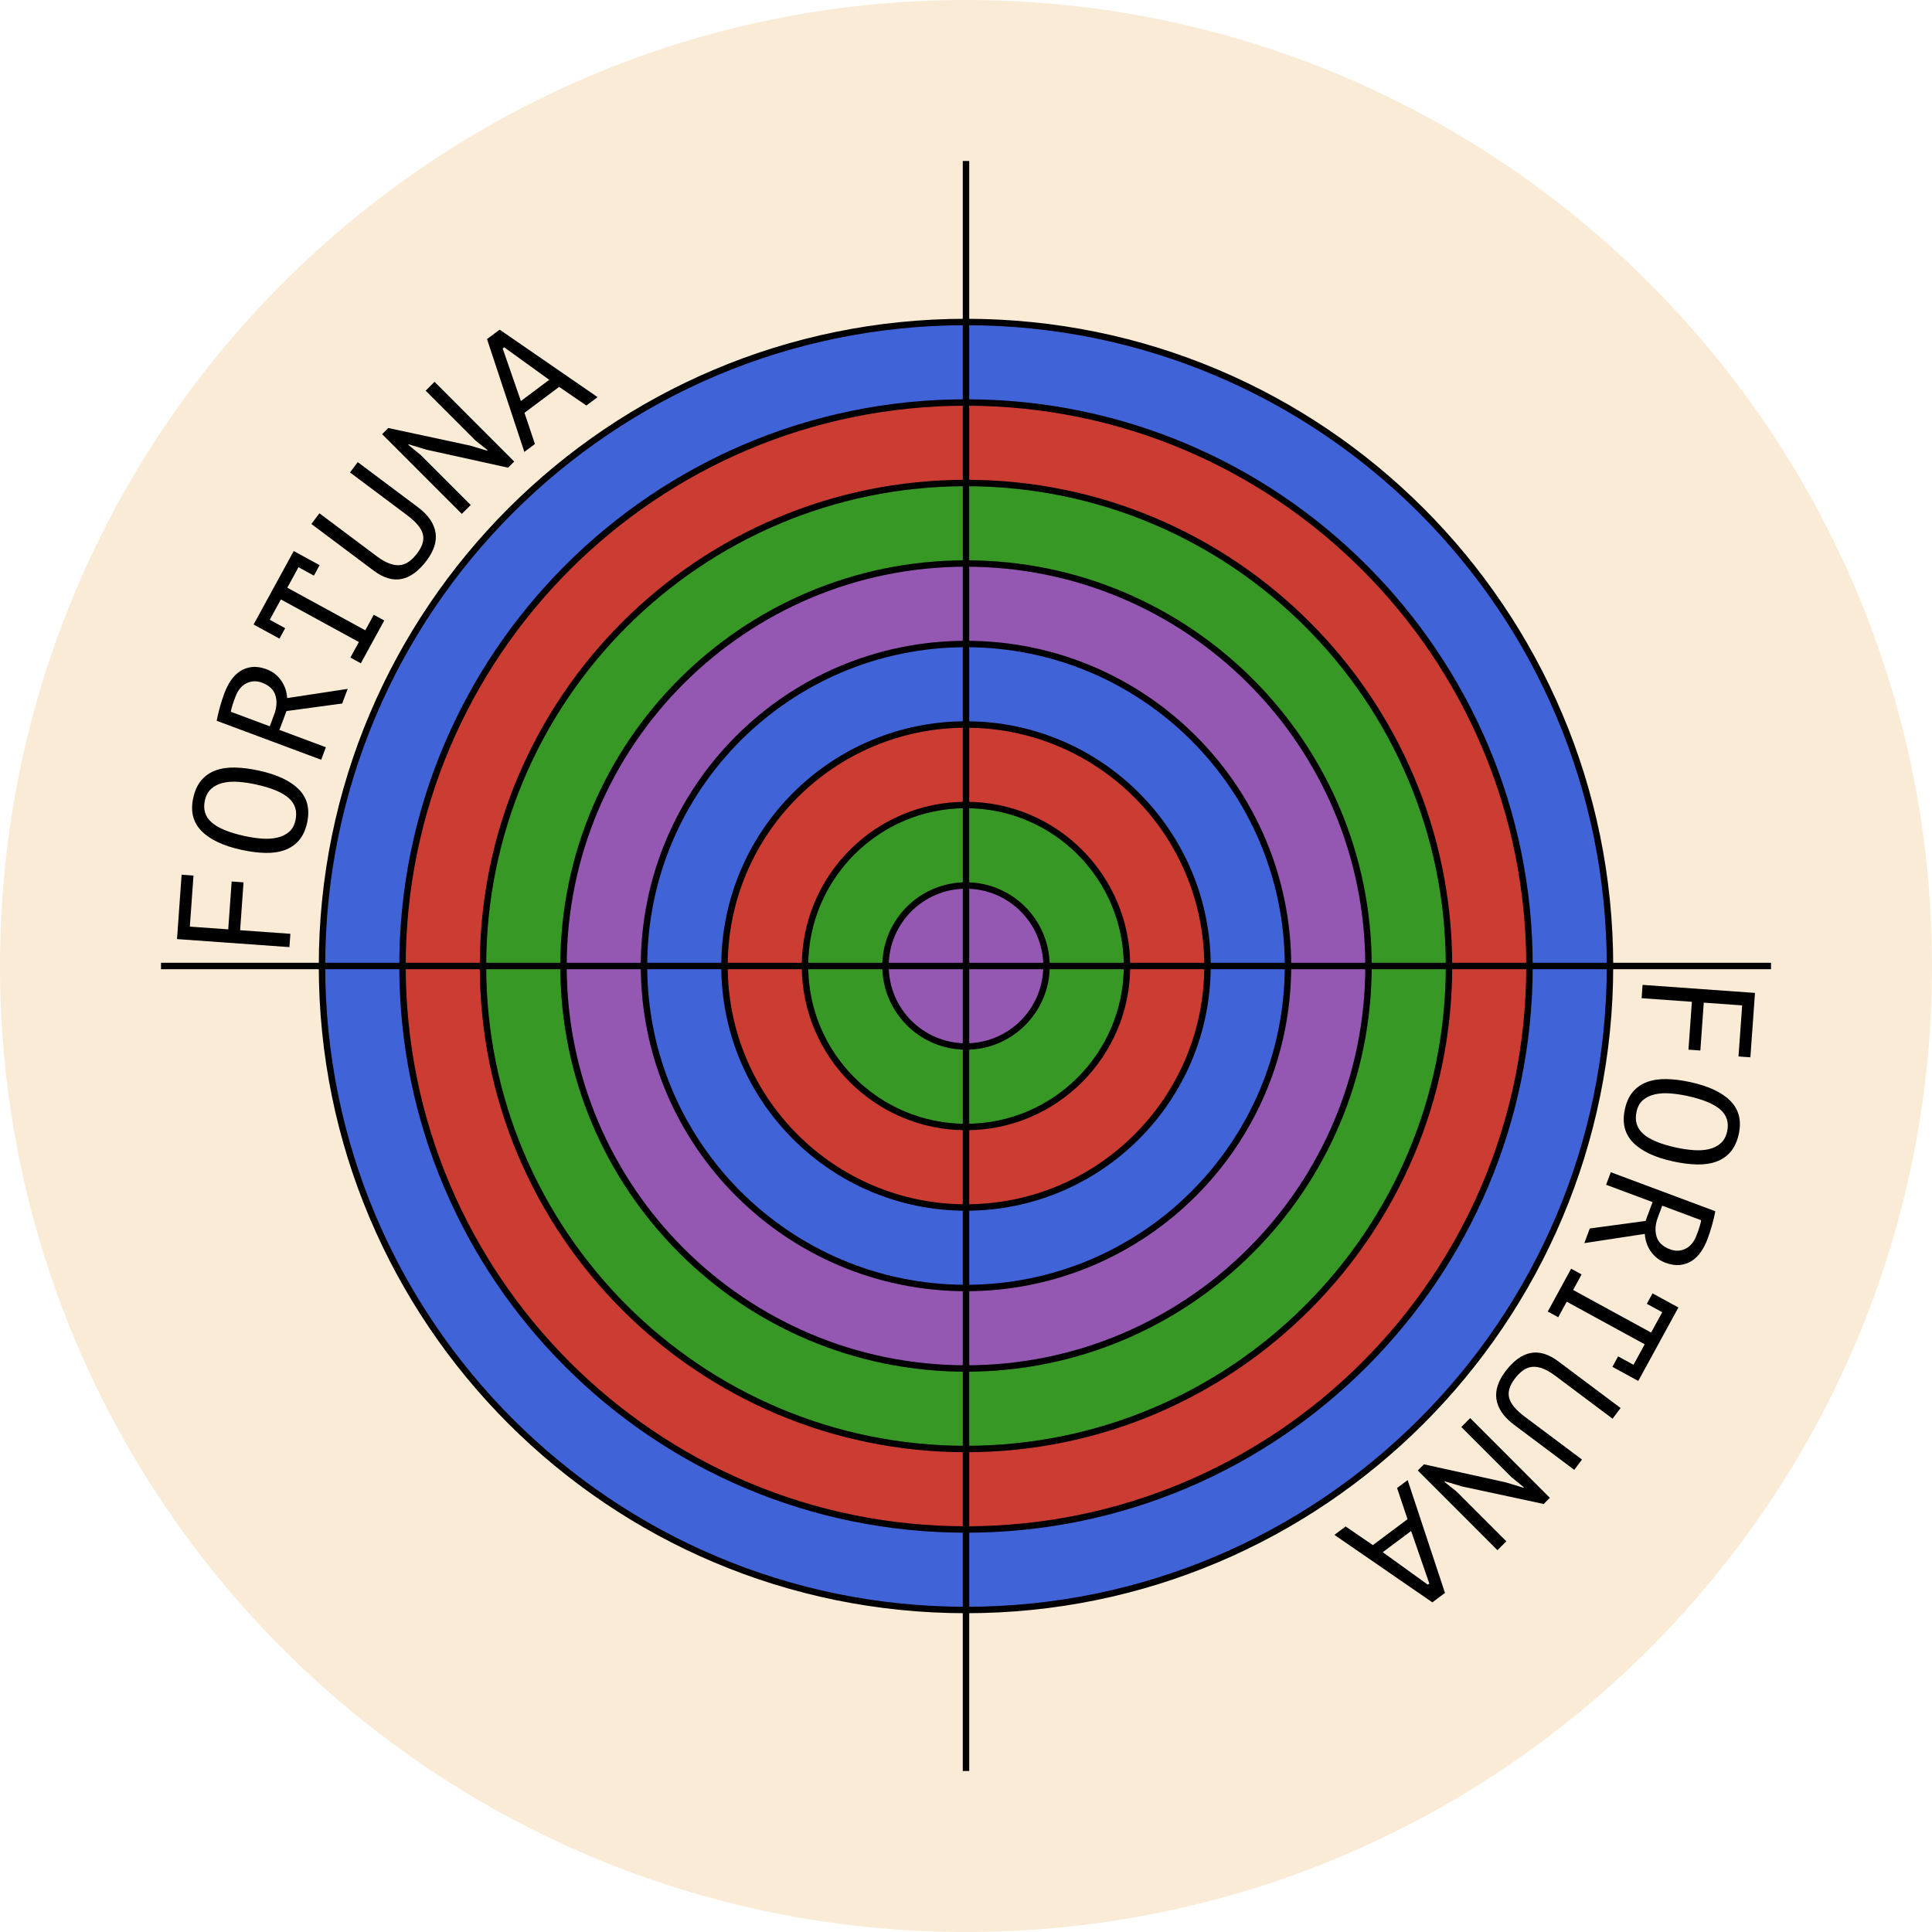
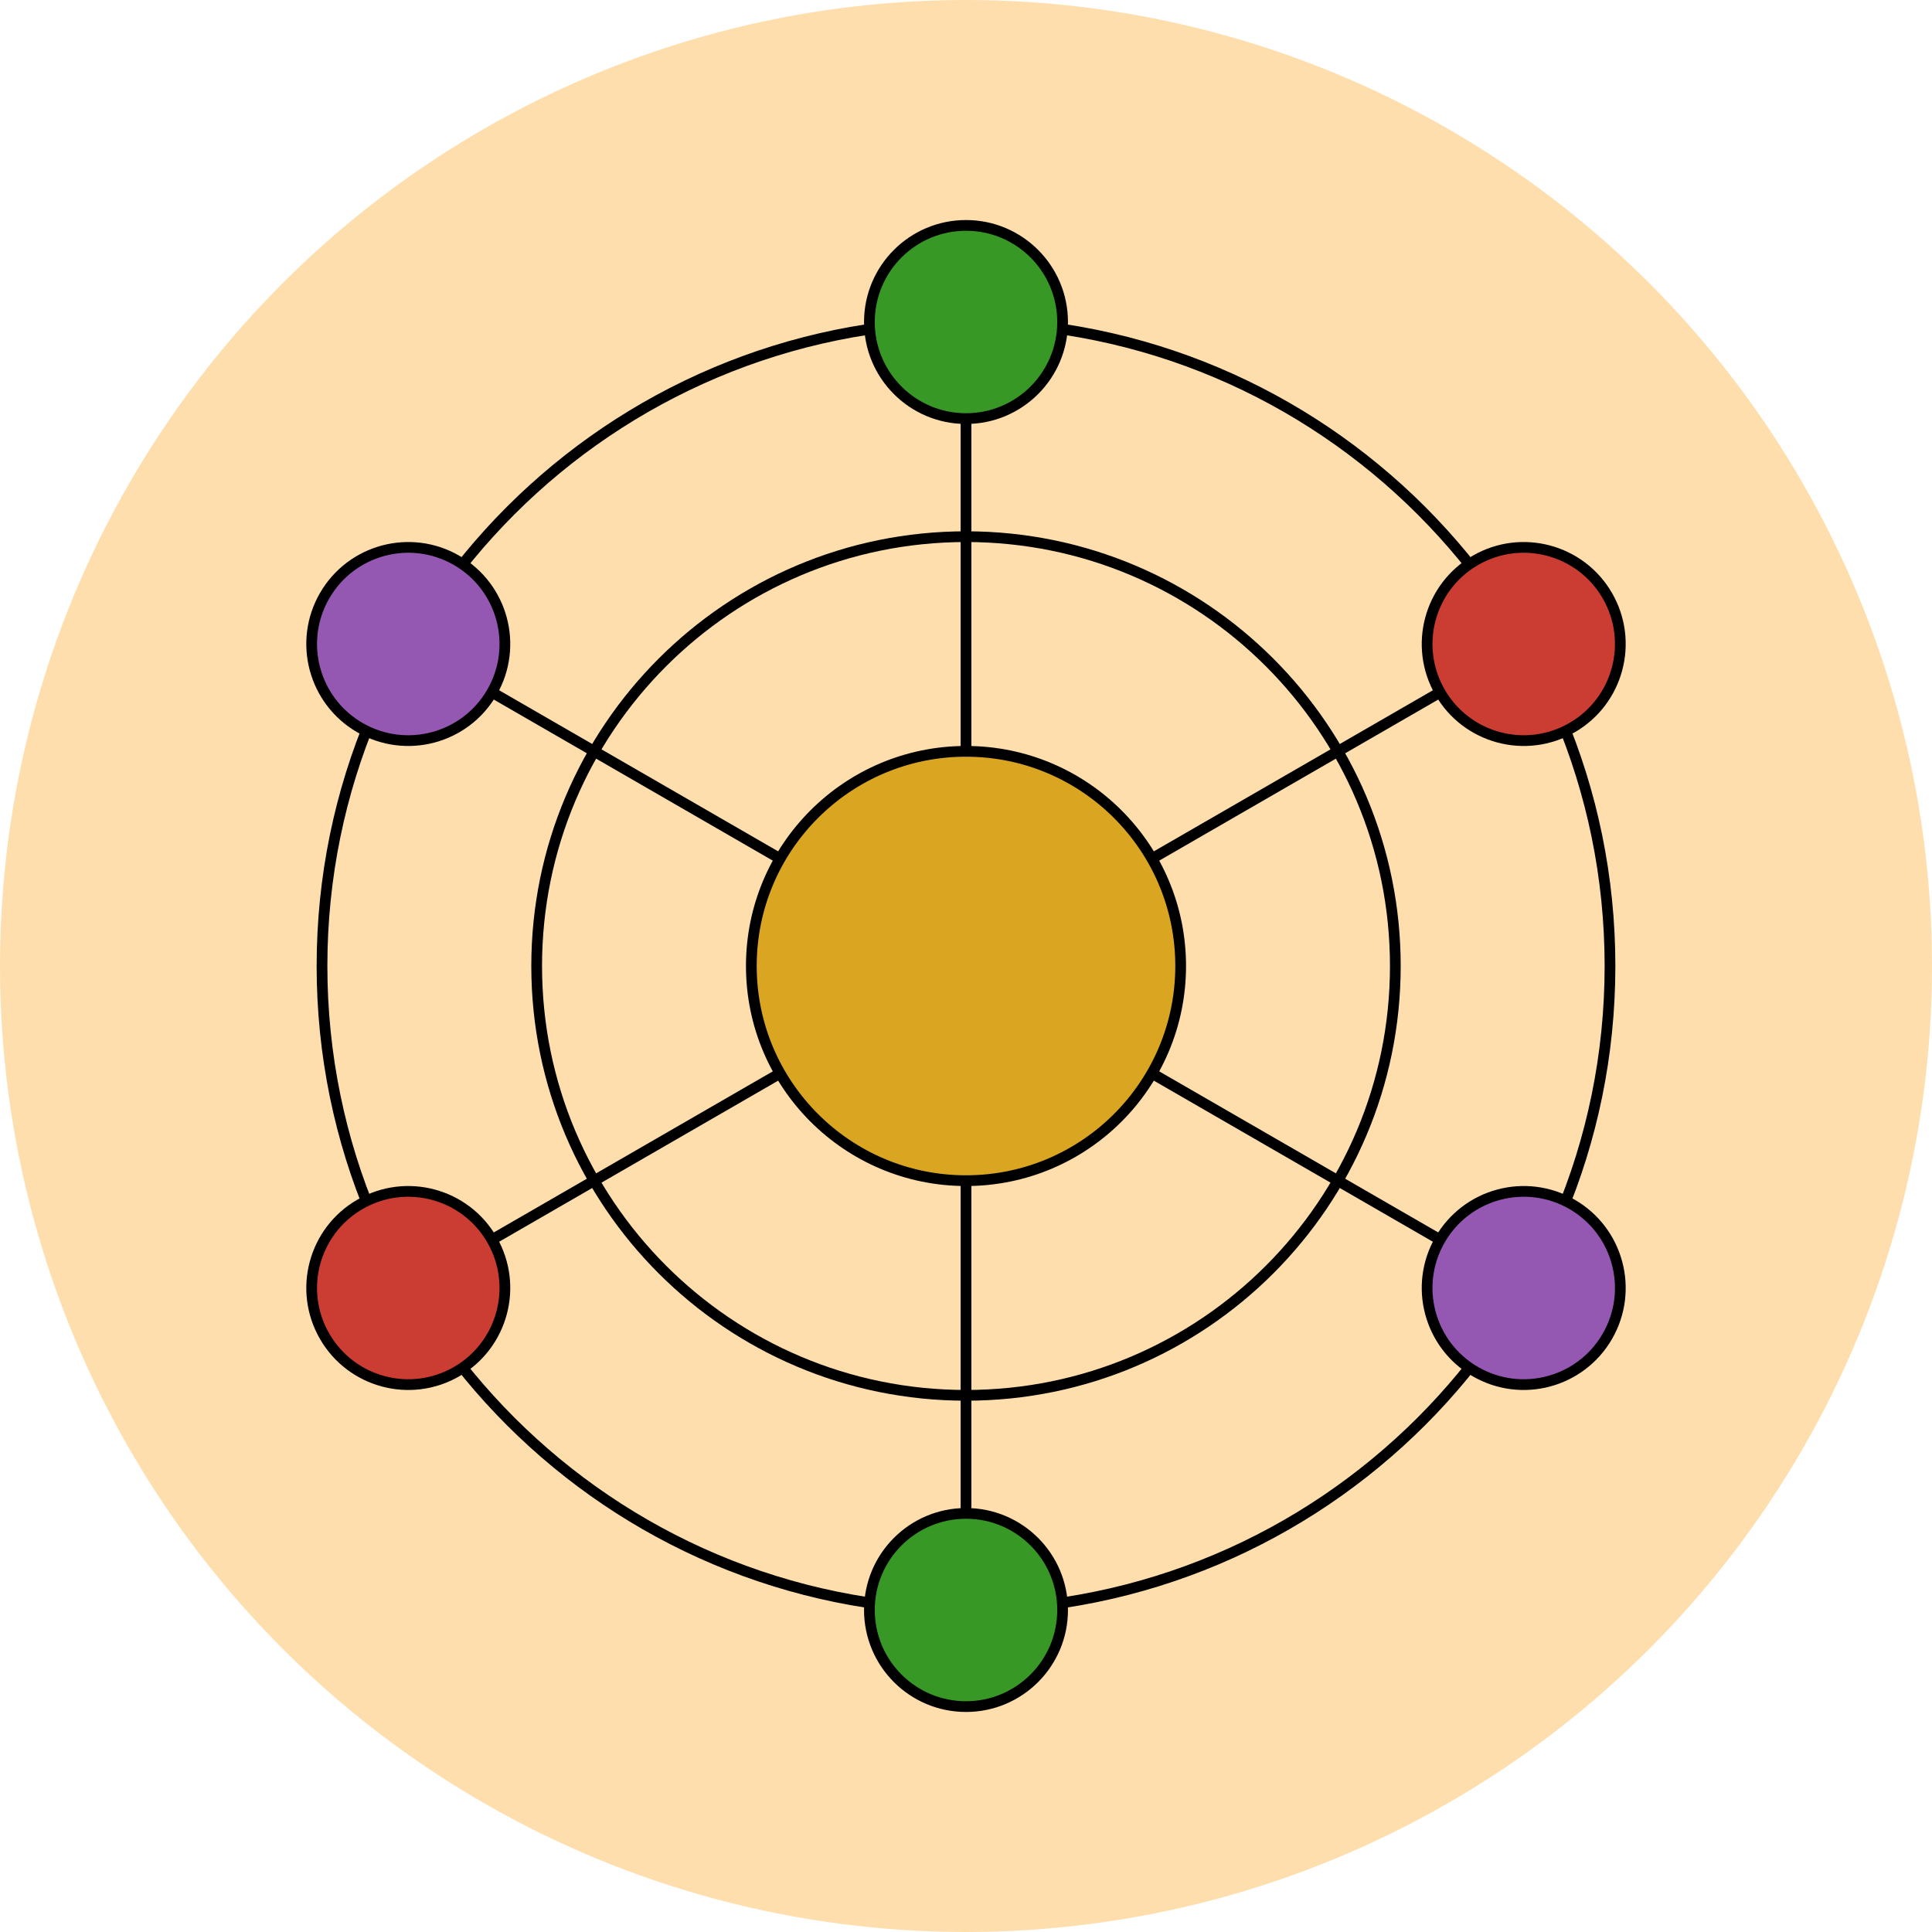
- <svg xmlns="http://www.w3.org/2000/svg" xmlns:xlink="http://www.w3.org/1999/xlink" width="600pt" height="600pt" viewBox="0 0 600 600" version="1.1">
-   <defs>
-     <g>
-       <symbol overflow="visible" id="glyph-6786650-0">
-         <path style="stroke:none;" d="M 34.875 2.996 L 32.805 31.922 L -2.105 29.426 L -0.035 0.5 Z M 29.652 26.934 L 19.527 16.434 L 31.047 7.484 L 28.73 4.812 L 17.055 13.852 L 6.785 3.242 L 4.113 5.559 L 14.242 16.059 L 2.723 25.008 L 5.039 27.68 L 16.715 18.59 L 26.98 29.25 Z M 29.652 26.934 " />
-       </symbol>
-       <symbol overflow="visible" id="glyph-6786650-1">
-         <path style="stroke:none;" d="M 34.492 8.332 L 33.062 28.332 L 29.371 28.066 L 30.508 12.207 L 18.586 11.355 L 17.523 26.219 L 13.832 25.953 L 14.895 11.09 L -0.715 9.973 L -0.418 5.836 Z M 34.492 8.332 " />
-       </symbol>
-       <symbol overflow="visible" id="glyph-6786651-0">
-         <path style="stroke:none;" d="M 34.094 7.93 L 27.926 36.27 L -6.273 28.824 L -0.105 0.488 Z M 25.516 30.883 L 16.988 19.047 L 29.664 11.828 L 27.75 8.855 L 14.91 16.141 L 6.254 4.176 L 3.281 6.086 L 11.809 17.922 L -0.867 25.141 L 1.047 28.117 L 13.898 20.781 L 22.543 32.793 Z M 25.516 30.883 " />
-       </symbol>
-       <symbol overflow="visible" id="glyph-6786651-1">
-         <path style="stroke:none;" d="M 16.59 6.066 C 22.258 7.301 26.402 9.25 29.027 11.922 C 31.652 14.59 32.516 18.008 31.605 22.18 C 31.109 24.457 30.266 26.297 29.078 27.691 C 27.887 29.086 26.41 30.105 24.652 30.746 C 22.891 31.387 20.883 31.684 18.625 31.633 C 16.367 31.586 13.902 31.27 11.23 30.691 C 5.562 29.457 1.418 27.504 -1.211 24.836 C -3.836 22.168 -4.688 18.715 -3.766 14.48 C -3.277 12.234 -2.438 10.418 -1.25 9.039 C -0.062 7.66 1.41 6.652 3.168 6.012 C 4.93 5.371 6.938 5.074 9.195 5.121 C 11.453 5.172 13.918 5.484 16.59 6.066 Z M 15.652 10.367 C 13.766 9.957 11.945 9.688 10.199 9.562 C 8.453 9.438 6.867 9.547 5.449 9.883 C 4.027 10.223 2.824 10.812 1.84 11.656 C 0.852 12.5 0.191 13.703 -0.148 15.266 C -0.758 18.066 -0.062 20.359 1.938 22.145 C 3.938 23.926 7.348 25.34 12.168 26.391 C 14.023 26.793 15.832 27.062 17.598 27.188 C 19.359 27.316 20.949 27.211 22.371 26.871 C 23.793 26.531 25 25.926 25.992 25.051 C 26.984 24.176 27.652 22.953 27.992 21.391 C 28.594 18.621 27.887 16.355 25.867 14.582 C 23.848 12.812 20.441 11.406 15.652 10.367 Z M 15.652 10.367 " />
-       </symbol>
-       <symbol overflow="visible" id="glyph-6786652-0">
-         <path style="stroke:none;" d="M 32.617 12.703 L 22.477 39.875 L -10.312 27.637 L -0.176 0.469 Z M 20.859 34.199 L 14.102 21.273 L 27.676 15.93 L 26.207 12.715 L 12.461 18.098 L 5.598 5.023 L 2.379 6.492 L 9.137 19.418 L -4.438 24.762 L -2.969 27.977 L 10.797 22.547 L 17.645 35.668 Z M 20.859 34.199 " />
-       </symbol>
-       <symbol overflow="visible" id="glyph-6786652-1">
-         <path style="stroke:none;" d="M 30.715 16.797 C 30.492 18.066 30.152 19.496 29.703 21.09 C 29.25 22.684 28.785 24.117 28.309 25.398 C 27.77 26.836 27.105 28.145 26.309 29.324 C 25.512 30.504 24.574 31.449 23.488 32.164 C 22.402 32.883 21.172 33.32 19.793 33.484 C 18.418 33.645 16.902 33.418 15.246 32.801 C 13.965 32.32 12.91 31.688 12.086 30.898 C 11.258 30.109 10.609 29.281 10.133 28.41 C 9.656 27.539 9.324 26.695 9.129 25.875 C 8.938 25.055 8.836 24.379 8.824 23.84 L -9.965 26.703 L -8.27 22.156 L 9.043 19.812 L 11.23 13.957 L -3.199 8.574 L -1.746 4.684 Z M 24.898 24.234 C 25.051 23.828 25.207 23.406 25.371 22.969 C 25.535 22.531 25.676 22.105 25.797 21.688 C 25.918 21.27 26.027 20.875 26.129 20.504 C 26.234 20.133 26.293 19.828 26.312 19.586 L 14.227 15.074 L 12.863 18.73 C 12.059 20.883 11.926 22.863 12.465 24.664 C 13 26.465 14.395 27.785 16.645 28.625 C 18.328 29.254 19.934 29.195 21.461 28.445 C 22.984 27.699 24.129 26.297 24.898 24.234 Z M 24.898 24.234 " />
-       </symbol>
-       <symbol overflow="visible" id="glyph-6786653-0">
-         <path style="stroke:none;" d="M 30.477 17.219 L 16.574 42.668 L -14.145 25.891 L -0.238 0.438 Z M 15.777 36.82 L 10.93 23.062 L 25.125 19.711 L 24.133 16.316 L 9.754 19.688 L 4.824 5.77 L 1.434 6.766 L 6.281 20.523 L -7.918 23.879 L -6.922 27.27 L 7.477 23.855 L 12.387 37.816 Z M 15.777 36.82 " />
-       </symbol>
-       <symbol overflow="visible" id="glyph-6786653-1">
-         <path style="stroke:none;" d="M 29.758 18.535 L 17.293 41.352 L 9.262 36.965 L 11.035 33.719 L 15.816 36.332 L 19.293 29.969 L -4.926 16.738 L -7.562 21.562 L -10.812 19.789 L -3.547 6.492 L -0.301 8.27 L -2.938 13.094 L 21.285 26.328 L 24.734 20.008 L 19.953 17.395 L 21.727 14.148 Z M 29.758 18.535 " />
-       </symbol>
-       <symbol overflow="visible" id="glyph-6786654-0">
-         <path style="stroke:none;" d="M 27.715 21.383 L 10.328 44.594 L -17.684 23.613 L -0.301 0.398 Z M 10.375 38.691 L 7.535 24.387 L 22.066 23.086 L 21.562 19.586 L 6.852 20.875 L 3.953 6.398 L 0.453 6.898 L 3.293 21.207 L -11.234 22.508 L -10.734 26.008 L 4.008 24.676 L 6.875 39.195 Z M 10.375 38.691 " />
-       </symbol>
-       <symbol overflow="visible" id="glyph-6786654-1">
-         <path style="stroke:none;" d="M 14.227 39.391 L 11.828 42.594 L -6.863 28.594 C -8.543 27.336 -9.832 26.027 -10.73 24.668 C -11.629 23.309 -12.168 21.934 -12.355 20.543 C -12.543 19.152 -12.395 17.746 -11.91 16.316 C -11.426 14.891 -10.66 13.484 -9.621 12.098 C -7.145 8.789 -4.535 6.859 -1.789 6.312 C 0.953 5.762 3.844 6.629 6.887 8.906 L 26.215 23.383 L 23.727 26.703 L 5.957 13.395 C 4.543 12.336 3.246 11.582 2.062 11.133 C 0.879 10.684 -0.219 10.508 -1.227 10.605 C -2.238 10.703 -3.191 11.07 -4.086 11.711 C -4.984 12.352 -5.852 13.234 -6.691 14.355 C -8.309 16.516 -8.871 18.5 -8.371 20.309 C -7.875 22.121 -6.266 24.043 -3.543 26.082 Z M 14.227 39.391 " />
-       </symbol>
-       <symbol overflow="visible" id="glyph-6786655-0">
-         <path style="stroke:none;" d="M 24.387 25.109 L 3.875 45.609 L -20.867 20.852 L -0.355 0.352 Z M 4.762 39.777 L 3.988 25.211 L 18.555 25.992 L 18.555 22.457 L 3.812 21.641 L 3.004 6.895 L -0.531 6.895 L 0.242 21.461 L -14.324 20.68 L -14.328 24.215 L 0.453 24.996 L 1.227 39.773 Z M 4.762 39.777 " />
-       </symbol>
-       <symbol overflow="visible" id="glyph-6786655-1">
-         <path style="stroke:none;" d="M 8.551 22.418 L 14.027 24.082 L 14.172 23.941 L 10.246 20.723 L -5.234 5.23 L -2.477 2.473 L 22.266 27.23 L 20.355 29.141 L -5.027 23.688 L -10.262 22.129 L -10.438 22.305 L -6.656 25.312 L 8.754 40.73 L 5.996 43.488 L -18.746 18.73 L -16.836 16.824 Z M 8.551 22.418 " />
-       </symbol>
-       <symbol overflow="visible" id="glyph-6786656-0">
-         <path style="stroke:none;" d="M 20.562 28.328 L -2.66 45.695 L -23.621 17.668 L -0.398 0.301 Z M -0.949 40.047 L 0.359 25.52 L 14.664 28.367 L 15.168 24.871 L 0.691 21.961 L 1.992 7.254 L -1.508 6.75 L -2.816 21.277 L -17.125 18.43 L -17.629 21.926 L -3.113 24.805 L -4.449 39.543 Z M -0.949 40.047 " />
-       </symbol>
-       <symbol overflow="visible" id="glyph-6786656-1">
-         <path style="stroke:none;" d="M -11.445 20.676 L -0.676 12.621 L -3.922 2.934 L -0.641 0.48 L 10.953 35.516 L 7.031 38.449 L -23.383 17.488 L -19.898 14.883 Z M 0.438 16.281 L -8.371 22.871 L 5.609 32.957 L 6.09 32.598 Z M 0.438 16.281 " />
-       </symbol>
-       <symbol overflow="visible" id="glyph-6786657-0">
-         <path style="stroke:none;" d="M -34.875 -2.996 L -32.805 -31.922 L 2.105 -29.426 L 0.035 -0.5 Z M -29.652 -26.934 L -19.527 -16.434 L -31.047 -7.484 L -28.73 -4.812 L -17.055 -13.852 L -6.785 -3.242 L -4.113 -5.559 L -14.242 -16.059 L -2.723 -25.008 L -5.039 -27.68 L -16.715 -18.59 L -26.98 -29.25 Z M -29.652 -26.934 " />
-       </symbol>
-       <symbol overflow="visible" id="glyph-6786657-1">
-         <path style="stroke:none;" d="M -34.492 -8.332 L -33.062 -28.332 L -29.371 -28.066 L -30.508 -12.207 L -18.586 -11.355 L -17.523 -26.219 L -13.832 -25.953 L -14.895 -11.09 L 0.715 -9.973 L 0.418 -5.836 Z M -34.492 -8.332 " />
-       </symbol>
-       <symbol overflow="visible" id="glyph-6786658-0">
-         <path style="stroke:none;" d="M -34.094 -7.93 L -27.926 -36.27 L 6.273 -28.824 L 0.105 -0.488 Z M -25.516 -30.883 L -16.988 -19.047 L -29.664 -11.828 L -27.75 -8.855 L -14.91 -16.141 L -6.254 -4.176 L -3.281 -6.086 L -11.809 -17.922 L 0.867 -25.141 L -1.047 -28.117 L -13.898 -20.781 L -22.543 -32.793 Z M -25.516 -30.883 " />
-       </symbol>
-       <symbol overflow="visible" id="glyph-6786658-1">
-         <path style="stroke:none;" d="M -16.59 -6.066 C -22.258 -7.301 -26.402 -9.25 -29.027 -11.922 C -31.652 -14.59 -32.516 -18.008 -31.605 -22.18 C -31.109 -24.457 -30.266 -26.297 -29.078 -27.691 C -27.887 -29.086 -26.41 -30.105 -24.652 -30.746 C -22.891 -31.387 -20.883 -31.684 -18.625 -31.633 C -16.367 -31.586 -13.902 -31.27 -11.23 -30.691 C -5.562 -29.457 -1.418 -27.504 1.211 -24.836 C 3.836 -22.168 4.688 -18.715 3.766 -14.48 C 3.277 -12.234 2.438 -10.418 1.25 -9.039 C 0.062 -7.66 -1.41 -6.652 -3.168 -6.012 C -4.93 -5.371 -6.938 -5.074 -9.195 -5.121 C -11.453 -5.172 -13.918 -5.484 -16.59 -6.066 Z M -15.652 -10.367 C -13.766 -9.957 -11.945 -9.688 -10.199 -9.562 C -8.453 -9.438 -6.867 -9.547 -5.449 -9.883 C -4.027 -10.223 -2.824 -10.812 -1.84 -11.656 C -0.852 -12.5 -0.191 -13.703 0.148 -15.266 C 0.758 -18.066 0.062 -20.359 -1.938 -22.145 C -3.938 -23.926 -7.348 -25.34 -12.168 -26.391 C -14.023 -26.793 -15.832 -27.062 -17.598 -27.188 C -19.359 -27.316 -20.949 -27.211 -22.371 -26.871 C -23.793 -26.531 -25 -25.926 -25.992 -25.051 C -26.984 -24.176 -27.652 -22.953 -27.992 -21.391 C -28.594 -18.621 -27.887 -16.355 -25.867 -14.582 C -23.848 -12.812 -20.441 -11.406 -15.652 -10.367 Z M -15.652 -10.367 " />
-       </symbol>
-       <symbol overflow="visible" id="glyph-6786659-0">
-         <path style="stroke:none;" d="M -32.617 -12.703 L -22.477 -39.875 L 10.312 -27.637 L 0.176 -0.469 Z M -20.859 -34.199 L -14.102 -21.273 L -27.676 -15.93 L -26.207 -12.715 L -12.461 -18.098 L -5.598 -5.023 L -2.379 -6.492 L -9.137 -19.418 L 4.438 -24.762 L 2.969 -27.977 L -10.797 -22.547 L -17.645 -35.668 Z M -20.859 -34.199 " />
-       </symbol>
-       <symbol overflow="visible" id="glyph-6786659-1">
-         <path style="stroke:none;" d="M -30.715 -16.797 C -30.492 -18.066 -30.152 -19.496 -29.703 -21.09 C -29.25 -22.684 -28.785 -24.117 -28.309 -25.398 C -27.77 -26.836 -27.105 -28.145 -26.309 -29.324 C -25.512 -30.504 -24.574 -31.449 -23.488 -32.164 C -22.402 -32.883 -21.172 -33.32 -19.793 -33.484 C -18.418 -33.645 -16.902 -33.418 -15.246 -32.801 C -13.965 -32.32 -12.91 -31.688 -12.086 -30.898 C -11.258 -30.109 -10.609 -29.281 -10.133 -28.41 C -9.656 -27.539 -9.324 -26.695 -9.129 -25.875 C -8.938 -25.055 -8.836 -24.379 -8.824 -23.84 L 9.965 -26.703 L 8.27 -22.156 L -9.043 -19.812 L -11.23 -13.957 L 3.199 -8.574 L 1.746 -4.684 Z M -24.898 -24.234 C -25.051 -23.828 -25.207 -23.406 -25.371 -22.969 C -25.535 -22.531 -25.676 -22.105 -25.797 -21.688 C -25.918 -21.27 -26.027 -20.875 -26.129 -20.504 C -26.234 -20.133 -26.293 -19.828 -26.312 -19.586 L -14.227 -15.074 L -12.863 -18.73 C -12.059 -20.883 -11.926 -22.863 -12.465 -24.664 C -13 -26.465 -14.395 -27.785 -16.645 -28.625 C -18.328 -29.254 -19.934 -29.195 -21.461 -28.445 C -22.984 -27.699 -24.129 -26.297 -24.898 -24.234 Z M -24.898 -24.234 " />
-       </symbol>
-       <symbol overflow="visible" id="glyph-67866510-0">
-         <path style="stroke:none;" d="M -30.477 -17.219 L -16.574 -42.668 L 14.145 -25.891 L 0.238 -0.438 Z M -15.777 -36.82 L -10.93 -23.062 L -25.125 -19.711 L -24.133 -16.316 L -9.754 -19.688 L -4.824 -5.77 L -1.434 -6.766 L -6.281 -20.523 L 7.918 -23.879 L 6.922 -27.27 L -7.477 -23.855 L -12.387 -37.816 Z M -15.777 -36.82 " />
-       </symbol>
-       <symbol overflow="visible" id="glyph-67866510-1">
-         <path style="stroke:none;" d="M -29.758 -18.535 L -17.293 -41.352 L -9.262 -36.965 L -11.035 -33.719 L -15.816 -36.332 L -19.293 -29.969 L 4.926 -16.738 L 7.562 -21.562 L 10.812 -19.789 L 3.547 -6.492 L 0.301 -8.27 L 2.938 -13.094 L -21.285 -26.328 L -24.734 -20.008 L -19.953 -17.395 L -21.727 -14.148 Z M -29.758 -18.535 " />
-       </symbol>
-       <symbol overflow="visible" id="glyph-67866511-0">
-         <path style="stroke:none;" d="M -27.715 -21.383 L -10.328 -44.594 L 17.684 -23.613 L 0.301 -0.398 Z M -10.375 -38.691 L -7.535 -24.387 L -22.066 -23.086 L -21.562 -19.586 L -6.852 -20.875 L -3.953 -6.398 L -0.453 -6.898 L -3.293 -21.207 L 11.234 -22.508 L 10.734 -26.008 L -4.008 -24.676 L -6.875 -39.195 Z M -10.375 -38.691 " />
-       </symbol>
-       <symbol overflow="visible" id="glyph-67866511-1">
-         <path style="stroke:none;" d="M -14.227 -39.391 L -11.828 -42.594 L 6.863 -28.594 C 8.543 -27.336 9.832 -26.027 10.73 -24.668 C 11.629 -23.309 12.168 -21.934 12.355 -20.543 C 12.543 -19.152 12.395 -17.746 11.91 -16.316 C 11.426 -14.891 10.66 -13.484 9.621 -12.098 C 7.145 -8.789 4.535 -6.859 1.789 -6.312 C -0.953 -5.762 -3.844 -6.629 -6.887 -8.906 L -26.215 -23.383 L -23.727 -26.703 L -5.957 -13.395 C -4.543 -12.336 -3.246 -11.582 -2.062 -11.133 C -0.879 -10.684 0.219 -10.508 1.227 -10.605 C 2.238 -10.703 3.191 -11.07 4.086 -11.711 C 4.984 -12.352 5.852 -13.234 6.691 -14.355 C 8.309 -16.516 8.871 -18.5 8.371 -20.309 C 7.875 -22.121 6.266 -24.043 3.543 -26.082 Z M -14.227 -39.391 " />
-       </symbol>
-       <symbol overflow="visible" id="glyph-67866512-0">
-         <path style="stroke:none;" d="M -24.387 -25.109 L -3.875 -45.609 L 20.867 -20.852 L 0.355 -0.352 Z M -4.762 -39.777 L -3.988 -25.211 L -18.555 -25.992 L -18.555 -22.457 L -3.812 -21.641 L -3.004 -6.895 L 0.531 -6.895 L -0.242 -21.461 L 14.324 -20.68 L 14.328 -24.215 L -0.453 -24.996 L -1.227 -39.773 Z M -4.762 -39.777 " />
-       </symbol>
-       <symbol overflow="visible" id="glyph-67866512-1">
-         <path style="stroke:none;" d="M -8.551 -22.418 L -14.027 -24.082 L -14.172 -23.941 L -10.246 -20.723 L 5.234 -5.23 L 2.477 -2.473 L -22.266 -27.23 L -20.355 -29.141 L 5.027 -23.688 L 10.262 -22.129 L 10.438 -22.305 L 6.656 -25.312 L -8.754 -40.73 L -5.996 -43.488 L 18.746 -18.73 L 16.836 -16.824 Z M -8.551 -22.418 " />
-       </symbol>
-       <symbol overflow="visible" id="glyph-67866513-0">
-         <path style="stroke:none;" d="M -20.562 -28.328 L 2.66 -45.695 L 23.621 -17.668 L 0.398 -0.301 Z M 0.949 -40.047 L -0.359 -25.52 L -14.664 -28.367 L -15.168 -24.871 L -0.691 -21.961 L -1.992 -7.254 L 1.508 -6.75 L 2.816 -21.277 L 17.125 -18.43 L 17.629 -21.926 L 3.113 -24.805 L 4.449 -39.543 Z M 0.949 -40.047 " />
-       </symbol>
-       <symbol overflow="visible" id="glyph-67866513-1">
-         <path style="stroke:none;" d="M 11.445 -20.676 L 0.676 -12.621 L 3.922 -2.934 L 0.641 -0.48 L -10.953 -35.516 L -7.031 -38.449 L 23.383 -17.488 L 19.898 -14.883 Z M -0.438 -16.281 L 8.371 -22.871 L -5.609 -32.957 L -6.09 -32.598 Z M -0.438 -16.281 " />
-       </symbol>
-     </g>
-   </defs>
-   <g id="surface509">
-     <path style=" stroke:none;fill-rule:nonzero;fill:rgb(98.039%,92.157%,84.314%);fill-opacity:1;" d="M 600 300 C 600 465.684 465.684 600 300 600 C 134.316 600 0 465.684 0 300 C 0 134.316 134.316 0 300 0 C 465.684 0 600 134.316 600 300 " />
-     <path style="fill-rule:nonzero;fill:rgb(25.1%,38.8%,84.7%);fill-opacity:1;stroke-width:2;stroke-linecap:butt;stroke-linejoin:miter;stroke:rgb(0%,0%,0%);stroke-opacity:1;stroke-miterlimit:10;" d="M 500 300 C 500 410.457 410.457 500 300 500 C 189.543 500 100 410.457 100 300 C 100 189.543 189.543 100 300 100 C 410.457 100 500 189.543 500 300 " />
-     <path style="fill-rule:nonzero;fill:rgb(79.6%,23.5%,20%);fill-opacity:1;stroke-width:2;stroke-linecap:butt;stroke-linejoin:miter;stroke:rgb(0%,0%,0%);stroke-opacity:1;stroke-miterlimit:10;" d="M 475 300 C 475 396.648 396.648 475 300 475 C 203.352 475 125 396.648 125 300 C 125 203.352 203.352 125 300 125 C 396.648 125 475 203.352 475 300 " />
-     <path style="fill-rule:nonzero;fill:rgb(22%,59.6%,14.9%);fill-opacity:1;stroke-width:2;stroke-linecap:butt;stroke-linejoin:miter;stroke:rgb(0%,0%,0%);stroke-opacity:1;stroke-miterlimit:10;" d="M 450 300 C 450 382.844 382.844 450 300 450 C 217.156 450 150 382.844 150 300 C 150 217.156 217.156 150 300 150 C 382.844 150 450 217.156 450 300 " />
-     <path style="fill-rule:nonzero;fill:rgb(58.4%,34.5%,69.8%);fill-opacity:1;stroke-width:2;stroke-linecap:butt;stroke-linejoin:miter;stroke:rgb(0%,0%,0%);stroke-opacity:1;stroke-miterlimit:10;" d="M 425 300 C 425 369.035 369.035 425 300 425 C 230.965 425 175 369.035 175 300 C 175 230.965 230.965 175 300 175 C 369.035 175 425 230.965 425 300 " />
-     <path style="fill-rule:nonzero;fill:rgb(25.1%,38.8%,84.7%);fill-opacity:1;stroke-width:2;stroke-linecap:butt;stroke-linejoin:miter;stroke:rgb(0%,0%,0%);stroke-opacity:1;stroke-miterlimit:10;" d="M 400 300 C 400 355.227 355.227 400 300 400 C 244.773 400 200 355.227 200 300 C 200 244.773 244.773 200 300 200 C 355.227 200 400 244.773 400 300 " />
-     <path style="fill-rule:nonzero;fill:rgb(79.6%,23.5%,20%);fill-opacity:1;stroke-width:2;stroke-linecap:butt;stroke-linejoin:miter;stroke:rgb(0%,0%,0%);stroke-opacity:1;stroke-miterlimit:10;" d="M 375 300 C 375 341.422 341.422 375 300 375 C 258.578 375 225 341.422 225 300 C 225 258.578 258.578 225 300 225 C 341.422 225 375 258.578 375 300 " />
-     <path style="fill-rule:nonzero;fill:rgb(22%,59.6%,14.9%);fill-opacity:1;stroke-width:2;stroke-linecap:butt;stroke-linejoin:miter;stroke:rgb(0%,0%,0%);stroke-opacity:1;stroke-miterlimit:10;" d="M 350 300 C 350 327.613 327.613 350 300 350 C 272.387 350 250 327.613 250 300 C 250 272.387 272.387 250 300 250 C 327.613 250 350 272.387 350 300 " />
-     <path style="fill-rule:nonzero;fill:rgb(58.4%,34.5%,69.8%);fill-opacity:1;stroke-width:2;stroke-linecap:butt;stroke-linejoin:miter;stroke:rgb(0%,0%,0%);stroke-opacity:1;stroke-miterlimit:10;" d="M 325 300 C 325 313.809 313.809 325 300 325 C 286.191 325 275 313.809 275 300 C 275 286.191 286.191 275 300 275 C 313.809 275 325 286.191 325 300 " />
-     <path style="fill:none;stroke-width:2;stroke-linecap:butt;stroke-linejoin:miter;stroke:rgb(0%,0%,0%);stroke-opacity:1;stroke-miterlimit:10;" d="M 300 550 L 300 50 " />
-     <path style="fill:none;stroke-width:2;stroke-linecap:butt;stroke-linejoin:miter;stroke:rgb(0%,0%,0%);stroke-opacity:1;stroke-miterlimit:10;" d="M 50 300 L 550 300 " />
-     <g style="fill:rgb(0%,0%,0%);fill-opacity:1;">
-       <use xlink:href="#glyph-6786650-1" x="510.535" y="300.025" />
-     </g>
-     <g style="fill:rgb(0%,0%,0%);fill-opacity:1;">
-       <use xlink:href="#glyph-6786651-1" x="508.387" y="329.999" />
-     </g>
-     <g style="fill:rgb(0%,0%,0%);fill-opacity:1;">
-       <use xlink:href="#glyph-6786652-1" x="501.993" y="359.362" />
-     </g>
-     <g style="fill:rgb(0%,0%,0%);fill-opacity:1;">
-       <use xlink:href="#glyph-6786653-1" x="491.484" y="387.516" />
-     </g>
-     <g style="fill:rgb(0%,0%,0%);fill-opacity:1;">
-       <use xlink:href="#glyph-6786654-1" x="477.073" y="413.886" />
-     </g>
-     <g style="fill:rgb(0%,0%,0%);fill-opacity:1;">
-       <use xlink:href="#glyph-6786655-1" x="459.055" y="437.936" />
-     </g>
-     <g style="fill:rgb(0%,0%,0%);fill-opacity:1;">
-       <use xlink:href="#glyph-6786656-1" x="437.797" y="459.176" />
-     </g>
-     <g style="fill:rgb(0%,0%,0%);fill-opacity:1;">
-       <use xlink:href="#glyph-6786657-1" x="89.465" y="299.975" />
-     </g>
-     <g style="fill:rgb(0%,0%,0%);fill-opacity:1;">
-       <use xlink:href="#glyph-6786658-1" x="91.613" y="270.001" />
-     </g>
-     <g style="fill:rgb(0%,0%,0%);fill-opacity:1;">
-       <use xlink:href="#glyph-6786659-1" x="98.007" y="240.638" />
-     </g>
-     <g style="fill:rgb(0%,0%,0%);fill-opacity:1;">
-       <use xlink:href="#glyph-67866510-1" x="108.516" y="212.484" />
-     </g>
-     <g style="fill:rgb(0%,0%,0%);fill-opacity:1;">
-       <use xlink:href="#glyph-67866511-1" x="122.927" y="186.114" />
-     </g>
-     <g style="fill:rgb(0%,0%,0%);fill-opacity:1;">
-       <use xlink:href="#glyph-67866512-1" x="140.945" y="162.064" />
-     </g>
-     <g style="fill:rgb(0%,0%,0%);fill-opacity:1;">
-       <use xlink:href="#glyph-67866513-1" x="162.203" y="140.824" />
-     </g>
+ <svg xmlns="http://www.w3.org/2000/svg" width="900pt" height="900pt" viewBox="0 0 900 900" version="1.1">
+   <g id="surface1393">
+     <path style=" stroke:none;fill-rule:nonzero;fill:rgb(100%,87.059%,67.843%);fill-opacity:1;" d="M 900 450 C 900 610.77 814.23 759.328 675 839.711 C 535.77 920.098 364.23 920.098 225 839.711 C 85.77 759.328 0 610.77 0 450 C 0 289.23 85.77 140.672 225 60.289 C 364.23 -20.098 535.77 -20.098 675 60.289 C 814.23 140.672 900 289.23 900 450 " />
+     <path style="fill:none;stroke-width:5;stroke-linecap:butt;stroke-linejoin:miter;stroke:rgb(0%,0%,0%);stroke-opacity:1;stroke-miterlimit:10;" d="M 750 450 C 750 615.684 615.684 750 450 750 C 284.316 750 150 615.684 150 450 C 150 284.316 284.316 150 450 150 C 615.684 150 750 284.316 750 450 " />
+     <path style="fill:none;stroke-width:5;stroke-linecap:butt;stroke-linejoin:miter;stroke:rgb(0%,0%,0%);stroke-opacity:1;stroke-miterlimit:10;" d="M 450 350 L 450 150 " />
+     <path style="fill:none;stroke-width:5;stroke-linecap:butt;stroke-linejoin:miter;stroke:rgb(0%,0%,0%);stroke-opacity:1;stroke-miterlimit:10;" d="M 536.602 400 L 709.809 300 " />
+     <path style="fill:none;stroke-width:5;stroke-linecap:butt;stroke-linejoin:miter;stroke:rgb(0%,0%,0%);stroke-opacity:1;stroke-miterlimit:10;" d="M 536.602 500 L 709.809 600 " />
+     <path style="fill:none;stroke-width:5;stroke-linecap:butt;stroke-linejoin:miter;stroke:rgb(0%,0%,0%);stroke-opacity:1;stroke-miterlimit:10;" d="M 450 550 L 450 750 " />
+     <path style="fill:none;stroke-width:5;stroke-linecap:butt;stroke-linejoin:miter;stroke:rgb(0%,0%,0%);stroke-opacity:1;stroke-miterlimit:10;" d="M 363.398 500 L 190.191 600 " />
+     <path style="fill:none;stroke-width:5;stroke-linecap:butt;stroke-linejoin:miter;stroke:rgb(0%,0%,0%);stroke-opacity:1;stroke-miterlimit:10;" d="M 363.398 400 L 190.191 300 " />
+     <path style="fill:none;stroke-width:5;stroke-linecap:butt;stroke-linejoin:miter;stroke:rgb(0%,0%,0%);stroke-opacity:1;stroke-miterlimit:10;" d="M 650 450 C 650 560.457 560.457 650 450 650 C 339.543 650 250 560.457 250 450 C 250 339.543 339.543 250 450 250 C 560.457 250 650 339.543 650 450 " />
+     <path style="fill-rule:nonzero;fill:rgb(85.49%,64.706%,12.549%);fill-opacity:1;stroke-width:5;stroke-linecap:butt;stroke-linejoin:miter;stroke:rgb(0%,0%,0%);stroke-opacity:1;stroke-miterlimit:10;" d="M 550 450 C 550 505.227 505.227 550 450 550 C 394.773 550 350 505.227 350 450 C 350 394.773 394.773 350 450 350 C 505.227 350 550 394.773 550 450 " />
+     <path style=" stroke:none;fill-rule:nonzero;fill:rgb(79.6%,23.5%,20%);fill-opacity:1;" d="M 235.191 600 C 235.191 624.852 215.047 645 190.191 645 C 165.34 645 145.191 624.852 145.191 600 C 145.191 575.148 165.34 555 190.191 555 C 215.047 555 235.191 575.148 235.191 600 " />
+     <path style=" stroke:none;fill-rule:nonzero;fill:rgb(22%,59.6%,14.9%);fill-opacity:1;" d="M 495 150 C 495 174.852 474.852 195 450 195 C 425.148 195 405 174.852 405 150 C 405 125.148 425.148 105 450 105 C 474.852 105 495 125.148 495 150 " />
+     <path style=" stroke:none;fill-rule:nonzero;fill:rgb(58.4%,34.5%,69.8%);fill-opacity:1;" d="M 754.809 600 C 754.809 624.852 734.66 645 709.809 645 C 684.953 645 664.809 624.852 664.809 600 C 664.809 575.148 684.953 555 709.809 555 C 734.66 555 754.809 575.148 754.809 600 " />
+     <path style=" stroke:none;fill-rule:nonzero;fill:rgb(79.6%,23.5%,20%);fill-opacity:1;" d="M 664.809 300 C 664.809 275.148 684.953 255 709.809 255 C 734.66 255 754.809 275.148 754.809 300 C 754.809 324.852 734.66 345 709.809 345 C 684.953 345 664.809 324.852 664.809 300 " />
+     <path style=" stroke:none;fill-rule:nonzero;fill:rgb(22%,59.6%,14.9%);fill-opacity:1;" d="M 405 750 C 405 725.148 425.148 705 450 705 C 474.852 705 495 725.148 495 750 C 495 774.852 474.852 795 450 795 C 425.148 795 405 774.852 405 750 " />
+     <path style=" stroke:none;fill-rule:nonzero;fill:rgb(58.4%,34.5%,69.8%);fill-opacity:1;" d="M 145.191 300 C 145.191 275.148 165.34 255 190.191 255 C 215.047 255 235.191 275.148 235.191 300 C 235.191 324.852 215.047 345 190.191 345 C 165.34 345 145.191 324.852 145.191 300 " />
+     <path style="fill:none;stroke-width:5;stroke-linecap:butt;stroke-linejoin:miter;stroke:rgb(0%,0%,0%);stroke-opacity:1;stroke-miterlimit:10;" d="M 495 150 C 495 174.852 474.852 195 450 195 C 425.148 195 405 174.852 405 150 C 405 125.148 425.148 105 450 105 C 474.852 105 495 125.148 495 150 " />
+     <path style="fill:none;stroke-width:5;stroke-linecap:butt;stroke-linejoin:miter;stroke:rgb(0%,0%,0%);stroke-opacity:1;stroke-miterlimit:10;" d="M 732.309 338.973 C 710.785 351.398 683.262 344.023 670.836 322.5 C 658.41 300.977 665.785 273.457 687.309 261.027 C 708.832 248.602 736.352 255.977 748.777 277.5 C 761.207 299.023 753.832 326.543 732.309 338.973 " />
+     <path style="fill:none;stroke-width:5;stroke-linecap:butt;stroke-linejoin:miter;stroke:rgb(0%,0%,0%);stroke-opacity:1;stroke-miterlimit:10;" d="M 687.309 638.973 C 665.785 626.543 658.41 599.023 670.836 577.5 C 683.262 555.977 710.785 548.602 732.309 561.027 C 753.832 573.457 761.207 600.977 748.777 622.5 C 736.352 644.023 708.832 651.398 687.309 638.973 " />
+     <path style="fill:none;stroke-width:5;stroke-linecap:butt;stroke-linejoin:miter;stroke:rgb(0%,0%,0%);stroke-opacity:1;stroke-miterlimit:10;" d="M 405 750 C 405 725.148 425.148 705 450 705 C 474.852 705 495 725.148 495 750 C 495 774.852 474.852 795 450 795 C 425.148 795 405 774.852 405 750 " />
+     <path style="fill:none;stroke-width:5;stroke-linecap:butt;stroke-linejoin:miter;stroke:rgb(0%,0%,0%);stroke-opacity:1;stroke-miterlimit:10;" d="M 167.691 561.027 C 189.215 548.602 216.738 555.977 229.164 577.5 C 241.59 599.023 234.215 626.543 212.691 638.973 C 191.168 651.398 163.648 644.023 151.223 622.5 C 138.793 600.977 146.168 573.457 167.691 561.027 " />
+     <path style="fill:none;stroke-width:5;stroke-linecap:butt;stroke-linejoin:miter;stroke:rgb(0%,0%,0%);stroke-opacity:1;stroke-miterlimit:10;" d="M 212.691 261.027 C 234.215 273.457 241.59 300.977 229.164 322.5 C 216.738 344.023 189.215 351.398 167.691 338.973 C 146.168 326.543 138.793 299.023 151.223 277.5 C 163.648 255.977 191.168 248.602 212.691 261.027 " />
  </g>
</svg>
